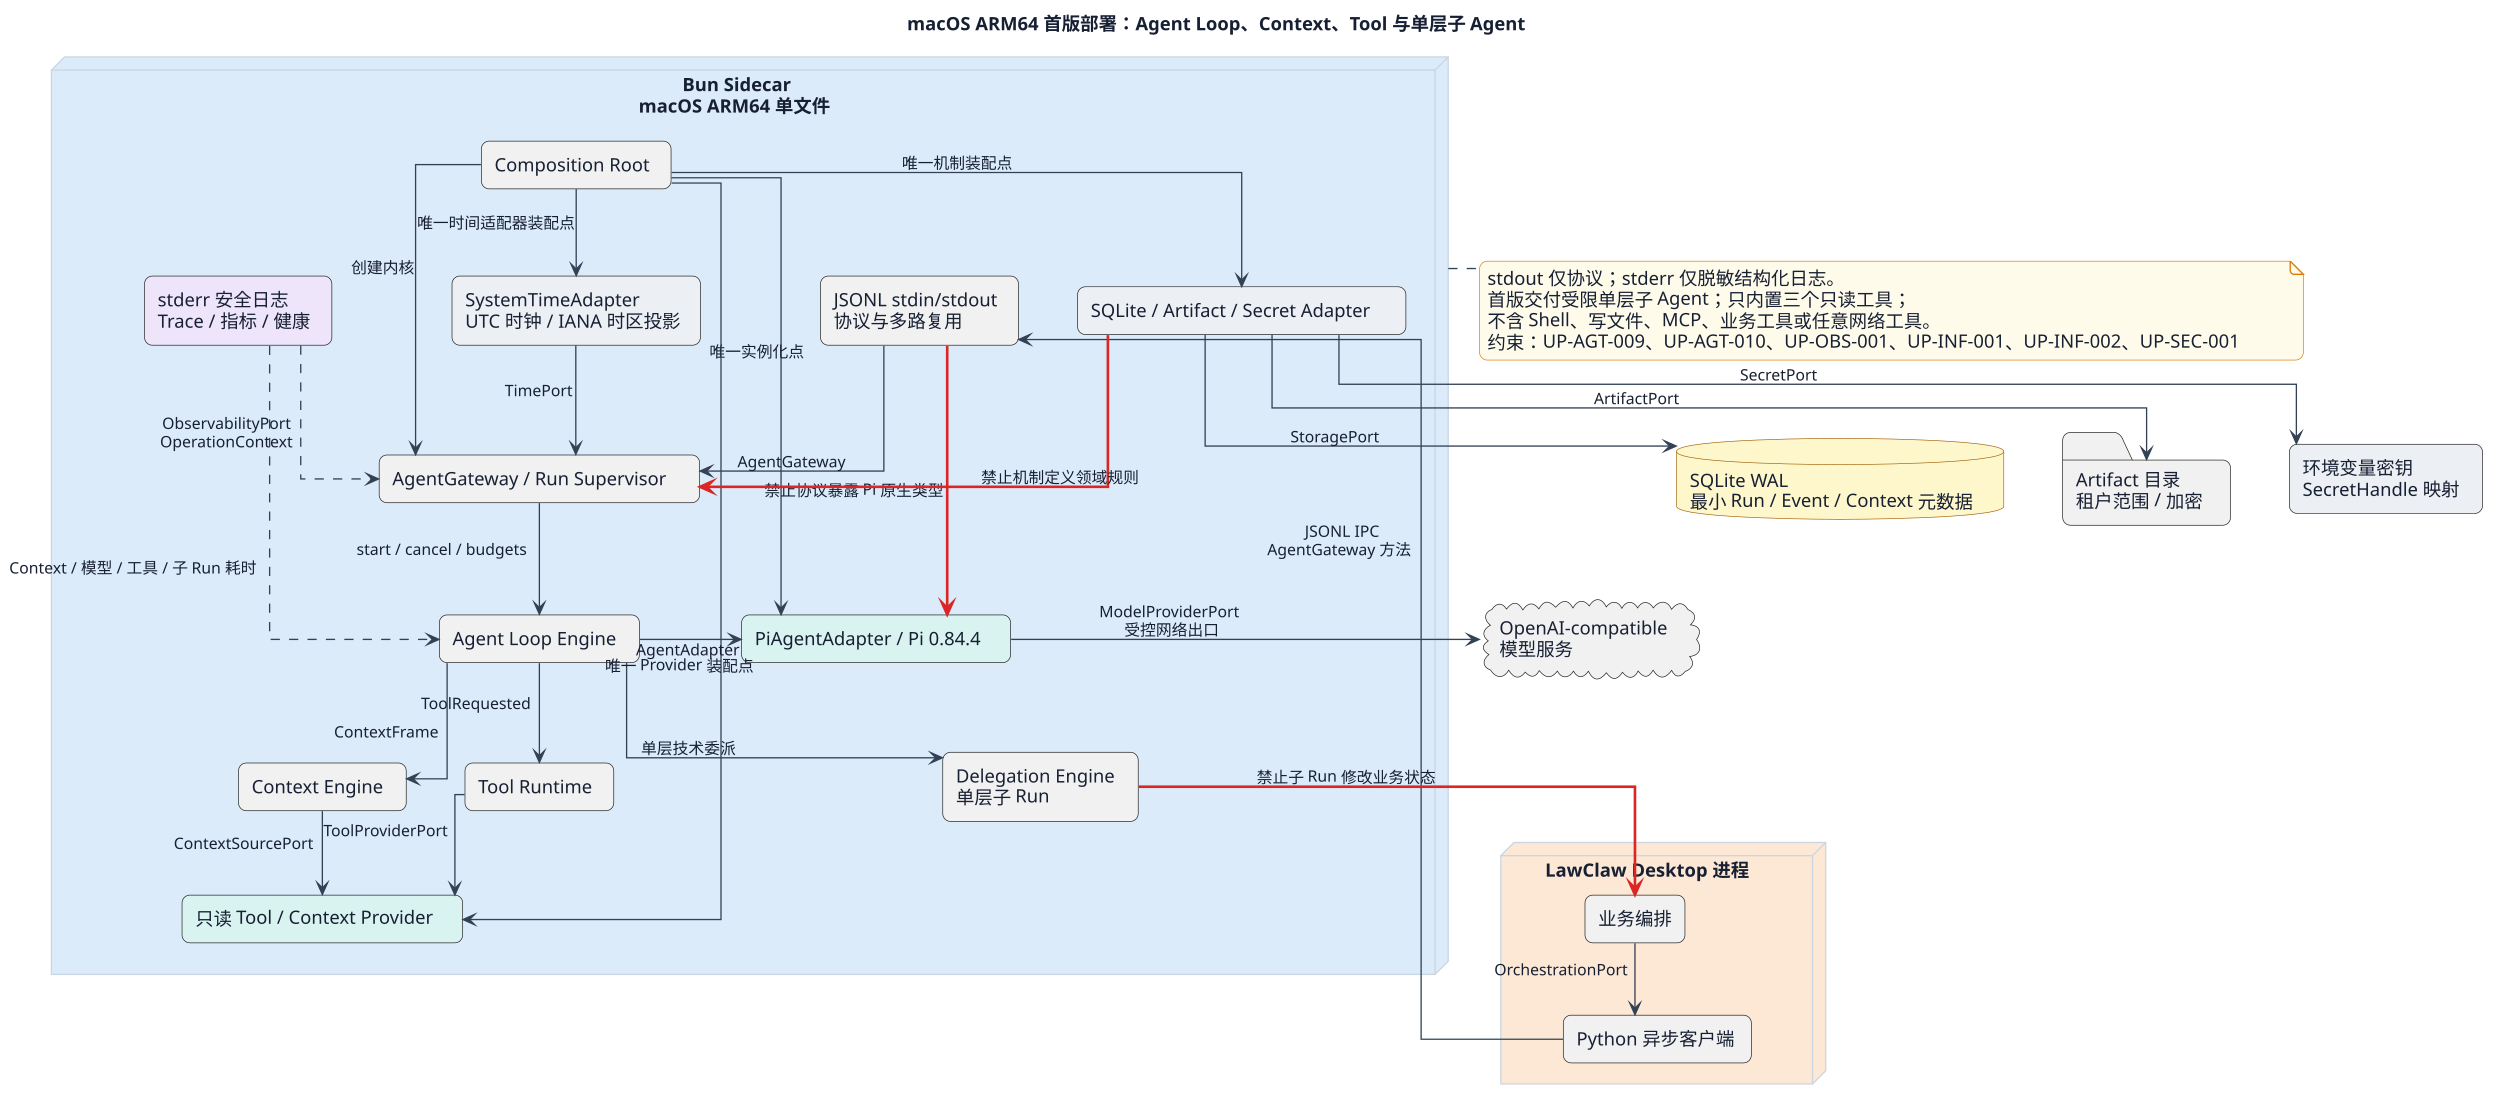
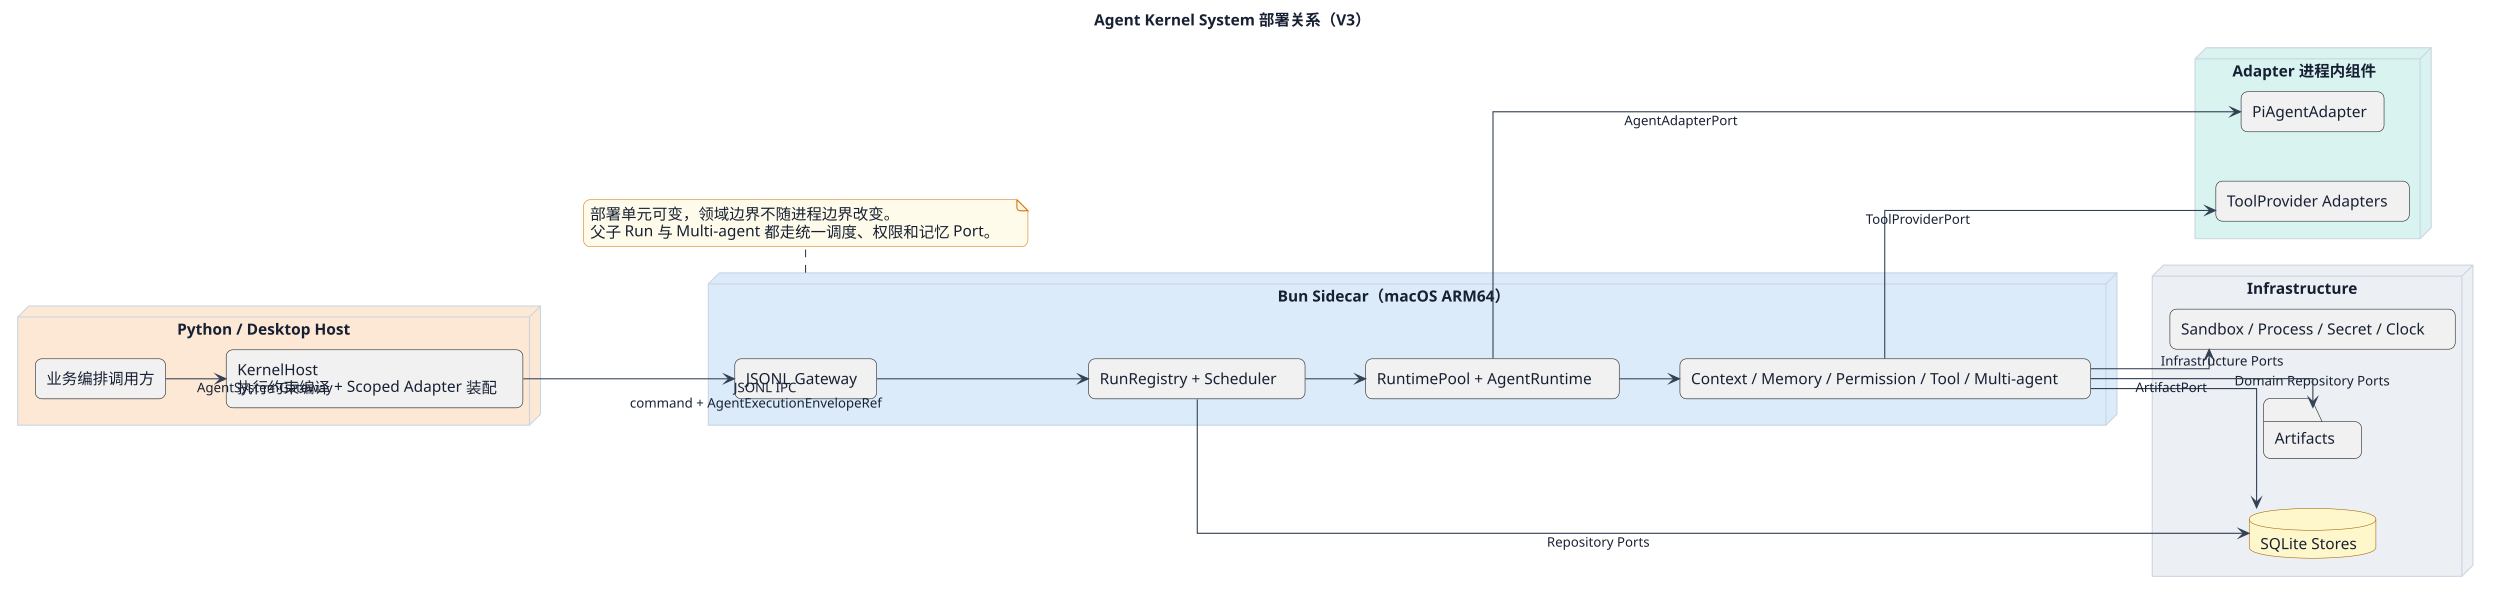
- <svg xmlns="http://www.w3.org/2000/svg" version="1.1" data-diagram-type="DESCRIPTION" style="width:3168px;height:1415px;background:#FFFFFF;" width="3168.333px" height="1415px" viewBox="0 0 3168 1415" zoomAndPan="magnify" preserveAspectRatio="none" contentStyleType="text/css">
+ <svg xmlns="http://www.w3.org/2000/svg" version="1.1" data-diagram-type="DESCRIPTION" style="width:3776px;height:911px;background:#FFFFFF;" width="3776.667px" height="911.667px" viewBox="0 0 3776 911" zoomAndPan="magnify" preserveAspectRatio="none" contentStyleType="text/css">
  <defs />
  <g font-family="sans-serif" lengthAdjust="spacing">
    <g class="title" data-source-line="2">
-       <text x="1149.386" y="38.325" fill="#172033" font-size="23.333" textLength="858.786" font-weight="700" font-family="'Hiragino Sans GB'">macOS ARM64 首版部署：Agent Loop、Context、Tool 与单层子 Agent</text>
+       <text x="1652.488" y="38.325" fill="#172033" font-size="23.333" textLength="460.058" font-weight="700" font-family="'Hiragino Sans GB'">Agent Kernel System 部署关系（V3）</text>
    </g>
-     <g class="cluster" data-qualified-name="DESKTOP" id="ent0001" data-source-line="5">
-       <polygon points="1901.833,1084.278,1918.5,1067.611,2313.5,1067.611,2313.5,1356.928,2296.833,1373.595,1901.833,1373.595,1901.833,1084.278" fill="#FCE8D5" style="stroke:#CBD5E1;stroke-width:1.667;stroke-linejoin:miter;stroke-miterlimit:10;" />
-       <line x1="2296.833" y1="1084.278" x2="2313.5" y2="1067.611" style="stroke:#CBD5E1;stroke-width:1.667;" />
-       <line x1="1901.833" y1="1084.278" x2="2296.833" y2="1084.278" style="stroke:#CBD5E1;stroke-width:1.667;" />
-       <line x1="2296.833" y1="1084.278" x2="2296.833" y2="1373.595" style="stroke:#CBD5E1;stroke-width:1.667;" />
-       <text x="1958.004" y="1110.937" fill="#172033" font-size="23.333" textLength="285.993" font-weight="700" font-family="'Hiragino Sans GB'">LawClaw Desktop 进程</text>
+     <g class="cluster" data-qualified-name="HOST" id="ent0001" data-source-line="5">
+       <polygon points="26.667,478.828,43.333,462.161,816.417,462.161,816.417,625.495,799.75,642.161,26.667,642.161,26.667,478.828" fill="#FCE8D5" style="stroke:#CBD5E1;stroke-width:1.667;stroke-linejoin:miter;stroke-miterlimit:10;" />
+       <line x1="799.75" y1="478.828" x2="816.417" y2="462.161" style="stroke:#CBD5E1;stroke-width:1.667;" />
+       <line x1="26.667" y1="478.828" x2="799.75" y2="478.828" style="stroke:#CBD5E1;stroke-width:1.667;" />
+       <line x1="799.75" y1="478.828" x2="799.75" y2="642.161" style="stroke:#CBD5E1;stroke-width:1.667;" />
+       <text x="267.526" y="505.487" fill="#172033" font-size="23.333" textLength="294.697" font-weight="700" font-family="'Hiragino Sans GB'">Python / Desktop Host</text>
    </g>
-     <g class="cluster" data-qualified-name="SIDECAR" id="ent0004" data-source-line="9">
-       <polygon points="65.167,88.828,81.833,72.161,1835.167,72.161,1835.167,1218.095,1818.5,1234.761,65.167,1234.761,65.167,88.828" fill="#DCEBFA" style="stroke:#CBD5E1;stroke-width:1.667;stroke-linejoin:miter;stroke-miterlimit:10;" />
-       <line x1="1818.5" y1="88.828" x2="1835.167" y2="72.161" style="stroke:#CBD5E1;stroke-width:1.667;" />
-       <line x1="65.167" y1="88.828" x2="1818.5" y2="88.828" style="stroke:#CBD5E1;stroke-width:1.667;" />
-       <line x1="1818.5" y1="88.828" x2="1818.5" y2="1234.761" style="stroke:#CBD5E1;stroke-width:1.667;" />
-       <text x="864.727" y="115.487" fill="#172033" font-size="23.333" textLength="157.546" font-weight="700" font-family="'Hiragino Sans GB'">Bun Sidecar</text>
-       <text x="809.254" y="142.648" fill="#172033" font-size="23.333" textLength="268.493" font-weight="700" font-family="'Hiragino Sans GB'">macOS ARM64 单文件</text>
+     <g class="cluster" data-qualified-name="SIDECAR" id="ent0005" data-source-line="11">
+       <polygon points="1069.833,428.828,1086.5,412.161,3197.433,412.161,3197.433,625.495,3180.767,642.161,1069.833,642.161,1069.833,428.828" fill="#DCEBFA" style="stroke:#CBD5E1;stroke-width:1.667;stroke-linejoin:miter;stroke-miterlimit:10;" />
+       <line x1="3180.767" y1="428.828" x2="3197.433" y2="412.161" style="stroke:#CBD5E1;stroke-width:1.667;" />
+       <line x1="1069.833" y1="428.828" x2="3180.767" y2="428.828" style="stroke:#CBD5E1;stroke-width:1.667;" />
+       <line x1="3180.767" y1="428.828" x2="3180.767" y2="642.161" style="stroke:#CBD5E1;stroke-width:1.667;" />
+       <text x="1929.676" y="455.487" fill="#172033" font-size="23.333" textLength="394.582" font-weight="700" font-family="'Hiragino Sans GB'">Bun Sidecar（macOS ARM64）</text>
    </g>
-     <g class="entity" data-qualified-name="DESKTOP.ORCH" id="ent0002" data-source-line="6">
-       <rect x="2008.5" y="1134.278" width="126.666" height="60.495" fill="#F1F1F1" style="stroke:#181818;stroke-width:0.833;" rx="10" ry="10" />
-       <text x="2025.167" y="1172.603" fill="#172033" font-size="23.333" textLength="93.333" font-family="'Hiragino Sans GB'">业务编排</text>
+     <g class="cluster" data-qualified-name="ADAPTERS" id="ent0013" data-source-line="21">
+       <polygon points="3315.4,88.828,3332.067,72.161,3672.067,72.161,3672.067,343.828,3655.4,360.495,3315.4,360.495,3315.4,88.828" fill="#D9F3F0" style="stroke:#CBD5E1;stroke-width:1.667;stroke-linejoin:miter;stroke-miterlimit:10;" />
+       <line x1="3655.4" y1="88.828" x2="3672.067" y2="72.161" style="stroke:#CBD5E1;stroke-width:1.667;" />
+       <line x1="3315.4" y1="88.828" x2="3655.4" y2="88.828" style="stroke:#CBD5E1;stroke-width:1.667;" />
+       <line x1="3655.4" y1="88.828" x2="3655.4" y2="360.495" style="stroke:#CBD5E1;stroke-width:1.667;" />
+       <text x="3371.824" y="115.487" fill="#172033" font-size="23.333" textLength="230.485" font-weight="700" font-family="'Hiragino Sans GB'">Adapter 进程内组件</text>
    </g>
-     <g class="entity" data-qualified-name="DESKTOP.PY" id="ent0003" data-source-line="7">
-       <rect x="1981.017" y="1286.428" width="238.297" height="60.495" fill="#F1F1F1" style="stroke:#181818;stroke-width:0.833;" rx="10" ry="10" />
-       <text x="1997.683" y="1324.753" fill="#172033" font-size="23.333" textLength="204.964" font-family="'Hiragino Sans GB'">Python 异步客户端</text>
+     <g class="cluster" data-qualified-name="INFRA" id="ent0016" data-source-line="26">
+       <polygon points="3250.767,417.161,3267.433,400.495,3735.033,400.495,3735.033,853.828,3718.367,870.495,3250.767,870.495,3250.767,417.161" fill="#ECEFF3" style="stroke:#CBD5E1;stroke-width:1.667;stroke-linejoin:miter;stroke-miterlimit:10;" />
+       <line x1="3718.367" y1="417.161" x2="3735.033" y2="400.495" style="stroke:#CBD5E1;stroke-width:1.667;" />
+       <line x1="3250.767" y1="417.161" x2="3718.367" y2="417.161" style="stroke:#CBD5E1;stroke-width:1.667;" />
+       <line x1="3718.367" y1="417.161" x2="3718.367" y2="870.495" style="stroke:#CBD5E1;stroke-width:1.667;" />
+       <text x="3393.84" y="443.82" fill="#172033" font-size="23.333" textLength="184.787" font-weight="700" font-family="'Hiragino Sans GB'">Infrastructure</text>
    </g>
-     <g class="entity" data-qualified-name="SIDECAR.JSONL" id="ent0005" data-source-line="10">
-       <rect x="1039.75" y="349.811" width="250.841" height="87.656" fill="#F1F1F1" style="stroke:#181818;stroke-width:0.833;" rx="10" ry="10" />
-       <text x="1056.417" y="388.137" fill="#172033" font-size="23.333" textLength="217.508" font-family="'Hiragino Sans GB'">JSONL stdin/stdout</text>
-       <text x="1056.417" y="415.298" fill="#172033" font-size="23.333" textLength="163.333" font-family="'Hiragino Sans GB'">协议与多路复用</text>
+     <g class="entity" data-qualified-name="HOST.CALLER" id="ent0002" data-source-line="6">
+       <rect x="53.333" y="541.911" width="196.666" height="60.495" fill="#F1F1F1" style="stroke:#181818;stroke-width:0.833;" rx="10" ry="10" />
+       <text x="70" y="580.237" fill="#172033" font-size="23.333" textLength="163.333" font-family="'Hiragino Sans GB'">业务编排调用方</text>
    </g>
-     <g class="entity" data-qualified-name="SIDECAR.KERNEL" id="ent0006" data-source-line="11">
-       <rect x="480.483" y="576.545" width="406.051" height="60.495" fill="#F1F1F1" style="stroke:#181818;stroke-width:0.833;" rx="10" ry="10" />
-       <text x="497.15" y="614.87" fill="#172033" font-size="23.333" textLength="372.718" font-family="'Hiragino Sans GB'">AgentGateway / Run Supervisor</text>
+     <g class="entity" data-qualified-name="HOST.KH" id="ent0003" data-source-line="7">
+       <rect x="341.667" y="528.328" width="448.092" height="87.656" fill="#F1F1F1" style="stroke:#181818;stroke-width:0.833;" rx="10" ry="10" />
+       <text x="358.333" y="566.653" fill="#172033" font-size="23.333" textLength="128.003" font-family="'Hiragino Sans GB'">KernelHost</text>
+       <text x="358.333" y="593.815" fill="#172033" font-size="23.333" textLength="414.758" font-family="'Hiragino Sans GB'">执行约束编译 + Scoped Adapter 装配</text>
    </g>
-     <g class="entity" data-qualified-name="SIDECAR.LOOP" id="ent0007" data-source-line="12">
-       <rect x="556.717" y="779.211" width="253.564" height="60.495" fill="#F1F1F1" style="stroke:#181818;stroke-width:0.833;" rx="10" ry="10" />
-       <text x="573.383" y="817.537" fill="#172033" font-size="23.333" textLength="220.231" font-family="'Hiragino Sans GB'">Agent Loop Engine</text>
+     <g class="entity" data-qualified-name="SIDECAR.JSONL" id="ent0006" data-source-line="12">
+       <rect x="1109.833" y="541.911" width="214.338" height="60.495" fill="#F1F1F1" style="stroke:#181818;stroke-width:0.833;" rx="10" ry="10" />
+       <text x="1126.5" y="580.237" fill="#172033" font-size="23.333" textLength="181.004" font-family="'Hiragino Sans GB'">JSONL Gateway</text>
    </g>
-     <g class="entity" data-qualified-name="SIDECAR.CONTEXT" id="ent0008" data-source-line="13">
-       <rect x="302.233" y="966.861" width="212.537" height="60.495" fill="#F1F1F1" style="stroke:#181818;stroke-width:0.833;" rx="10" ry="10" />
-       <text x="318.9" y="1005.187" fill="#172033" font-size="23.333" textLength="179.204" font-family="'Hiragino Sans GB'">Context Engine</text>
+     <g class="entity" data-qualified-name="SIDECAR.RUN" id="ent0007" data-source-line="13">
+       <rect x="1644.25" y="541.911" width="326.891" height="60.495" fill="#F1F1F1" style="stroke:#181818;stroke-width:0.833;" rx="10" ry="10" />
+       <text x="1660.917" y="580.237" fill="#172033" font-size="23.333" textLength="293.558" font-family="'Hiragino Sans GB'">RunRegistry + Scheduler</text>
    </g>
-     <g class="entity" data-qualified-name="SIDECAR.TOOL" id="ent0009" data-source-line="14">
-       <rect x="589.233" y="966.861" width="188.543" height="60.495" fill="#F1F1F1" style="stroke:#181818;stroke-width:0.833;" rx="10" ry="10" />
-       <text x="605.9" y="1005.187" fill="#172033" font-size="23.333" textLength="155.21" font-family="'Hiragino Sans GB'">Tool Runtime</text>
+     <g class="entity" data-qualified-name="SIDECAR.RUNTIME" id="ent0008" data-source-line="14">
+       <rect x="2062.8" y="541.911" width="382.9" height="60.495" fill="#F1F1F1" style="stroke:#181818;stroke-width:0.833;" rx="10" ry="10" />
+       <text x="2079.467" y="580.237" fill="#172033" font-size="23.333" textLength="349.567" font-family="'Hiragino Sans GB'">RuntimePool + AgentRuntime</text>
    </g>
-     <g class="entity" data-qualified-name="SIDECAR.DELEGATION" id="ent0010" data-source-line="15">
-       <rect x="1194.667" y="953.278" width="247.686" height="87.656" fill="#F1F1F1" style="stroke:#181818;stroke-width:0.833;" rx="10" ry="10" />
-       <text x="1211.333" y="991.603" fill="#172033" font-size="23.333" textLength="214.352" font-family="'Hiragino Sans GB'">Delegation Engine</text>
-       <text x="1211.333" y="1018.765" fill="#172033" font-size="23.333" textLength="123.206" font-family="'Hiragino Sans GB'">单层子 Run</text>
+     <g class="entity" data-qualified-name="SIDECAR.SERVICES" id="ent0009" data-source-line="15">
+       <rect x="2537.367" y="541.911" width="620.062" height="60.495" fill="#F1F1F1" style="stroke:#181818;stroke-width:0.833;" rx="10" ry="10" />
+       <text x="2554.033" y="580.237" fill="#172033" font-size="23.333" textLength="586.729" font-family="'Hiragino Sans GB'">Context / Memory / Permission / Tool / Multi-agent</text>
    </g>
-     <g class="entity" data-qualified-name="SIDECAR.ROOT" id="ent0011" data-source-line="16">
-       <rect x="609.983" y="178.828" width="240.382" height="60.495" fill="#F1F1F1" style="stroke:#181818;stroke-width:0.833;" rx="10" ry="10" />
-       <text x="626.65" y="217.153" fill="#172033" font-size="23.333" textLength="207.049" font-family="'Hiragino Sans GB'">Composition Root</text>
+     <g class="entity" data-qualified-name="ADAPTERS.PI" id="ent0014" data-source-line="22">
+       <rect x="3384.933" y="138.578" width="215.933" height="60.495" fill="#F1F1F1" style="stroke:#181818;stroke-width:0.833;" rx="10" ry="10" />
+       <text x="3401.6" y="176.903" fill="#172033" font-size="23.333" textLength="182.599" font-family="'Hiragino Sans GB'">PiAgentAdapter</text>
    </g>
-     <g class="entity" data-qualified-name="SIDECAR.PI_ADAPTER" id="ent0012" data-source-line="17">
-       <rect x="939.767" y="779.211" width="340.814" height="60.495" fill="#D9F3F0" style="stroke:#181818;stroke-width:0.833;" rx="10" ry="10" />
-       <text x="956.433" y="817.537" fill="#172033" font-size="23.333" textLength="307.48" font-family="'Hiragino Sans GB'">PiAgentAdapter / Pi 0.84.4</text>
+     <g class="entity" data-qualified-name="ADAPTERS.TP" id="ent0015" data-source-line="23">
+       <rect x="3346.817" y="273.578" width="292.165" height="60.495" fill="#F1F1F1" style="stroke:#181818;stroke-width:0.833;" rx="10" ry="10" />
+       <text x="3363.483" y="311.903" fill="#172033" font-size="23.333" textLength="258.831" font-family="'Hiragino Sans GB'">ToolProvider Adapters</text>
    </g>
-     <g class="entity" data-qualified-name="SIDECAR.PROVIDERS" id="ent0013" data-source-line="18">
-       <rect x="230.683" y="1134.278" width="355.625" height="60.495" fill="#D9F3F0" style="stroke:#181818;stroke-width:0.833;" rx="10" ry="10" />
-       <text x="247.35" y="1172.603" fill="#172033" font-size="23.333" textLength="322.291" font-family="'Hiragino Sans GB'">只读 Tool / Context Provider</text>
+     <g class="entity" data-qualified-name="INFRA.DB" id="ent0017" data-source-line="27">
+       <path d="M3397.267,784.411 C3397.267,767.745 3492.894,767.745 3492.894,767.745 C3492.894,767.745 3588.522,767.745 3588.522,784.411 L3588.522,826.573 C3588.522,843.24 3492.894,843.24 3492.894,843.24 C3492.894,843.24 3397.267,843.24 3397.267,826.573 L3397.267,784.411" style="stroke:#A16207;stroke-width:0.833;" fill="#FFF7CC" />
+       <path d="M3397.267,784.411 C3397.267,801.078 3492.894,801.078 3492.894,801.078 C3492.894,801.078 3588.522,801.078 3588.522,784.411" style="stroke:#A16207;stroke-width:0.833;" fill="none" />
+       <text x="3413.933" y="829.403" fill="#172033" font-size="23.333" textLength="157.922" font-family="'Hiragino Sans GB'">SQLite Stores</text>
    </g>
-     <g class="entity" data-qualified-name="SIDECAR.INFRA" id="ent0014" data-source-line="19">
-       <rect x="1365.483" y="363.395" width="416.055" height="60.495" fill="#ECEFF3" style="stroke:#181818;stroke-width:0.833;" rx="10" ry="10" />
-       <text x="1382.15" y="401.72" fill="#172033" font-size="23.333" textLength="382.721" font-family="'Hiragino Sans GB'">SQLite / Artifact / Secret Adapter</text>
+     <g class="entity" data-qualified-name="INFRA.ART" id="ent0018" data-source-line="28">
+       <path d="M3428.983,601.911 L3485.65,601.911 A15,15 0 0 1 3495.65,611.911 L3507.317,636.911 L3556.817,636.911 A10,10 0 0 1 3566.817,646.911 L3566.817,682.406 A10,10 0 0 1 3556.817,692.406 L3428.983,692.406 A10,10 0 0 1 3418.983,682.406 L3418.983,611.911 A10,10 0 0 1 3428.983,601.911" style="stroke:#181818;stroke-width:0.833;" fill="#F1F1F1" />
+       <line x1="3418.983" y1="636.911" x2="3507.317" y2="636.911" style="stroke:#181818;stroke-width:0.833;" />
+       <text x="3435.65" y="670.237" fill="#172033" font-size="23.333" textLength="97.834" font-family="'Hiragino Sans GB'">Artifacts</text>
    </g>
-     <g class="entity" data-qualified-name="SIDECAR.TIME" id="ent0015" data-source-line="20">
-       <rect x="572.8" y="349.811" width="314.745" height="87.656" fill="#ECEFF3" style="stroke:#181818;stroke-width:0.833;" rx="10" ry="10" />
-       <text x="589.467" y="388.137" fill="#172033" font-size="23.333" textLength="237.811" font-family="'Hiragino Sans GB'">SystemTimeAdapter</text>
-       <text x="589.467" y="415.298" fill="#172033" font-size="23.333" textLength="281.412" font-family="'Hiragino Sans GB'">UTC 时钟 / IANA 时区投影</text>
+     <g class="entity" data-qualified-name="INFRA.MECH" id="ent0019" data-source-line="29">
+       <rect x="3277.433" y="466.911" width="430.946" height="60.495" fill="#F1F1F1" style="stroke:#181818;stroke-width:0.833;" rx="10" ry="10" />
+       <text x="3294.1" y="505.237" fill="#172033" font-size="23.333" textLength="397.612" font-family="'Hiragino Sans GB'">Sandbox / Process / Secret / Clock</text>
    </g>
-     <g class="entity" data-qualified-name="SIDECAR.OPS" id="ent0016" data-source-line="21">
-       <rect x="183.15" y="349.811" width="237.386" height="87.656" fill="#EEE5FA" style="stroke:#181818;stroke-width:0.833;" rx="10" ry="10" />
-       <text x="199.817" y="388.137" fill="#172033" font-size="23.333" textLength="170.408" font-family="'Hiragino Sans GB'">stderr 安全日志</text>
-       <text x="199.817" y="415.298" fill="#172033" font-size="23.333" textLength="204.052" font-family="'Hiragino Sans GB'">Trace / 指标 / 健康</text>
+     <g class="entity" data-qualified-name="GMN27" id="ent0028" data-source-line="41">
+       <path d="M881.417,311.661 L881.417,362.651 A10,10 0 0 0 891.417,372.651 L1542.567,372.651 A10,10 0 0 0 1552.567,362.651 L1552.567,318.328 L1535.901,301.661 L891.417,301.661 A10,10 0 0 0 881.417,311.661" style="stroke:#D97706;stroke-width:0.833;" fill="#FFFBEB" />
+       <path d="M1535.901,301.661 L1535.901,313.328 A5,5 0 0 0 1540.901,318.328 L1552.567,318.328 L1535.901,301.661" style="stroke:#D97706;stroke-width:1.667;" fill="#FFFBEB" />
+       <text x="891.417" y="331.653" fill="#172033" font-size="23.333" textLength="466.665" font-family="'Hiragino Sans GB'">部署单元可变，领域边界不随进程边界改变。</text>
+       <text x="891.417" y="358.815" fill="#172033" font-size="23.333" textLength="636.151" font-family="'Hiragino Sans GB'">父子 Run 与 Multi-agent 都走统一调度、权限和记忆 Port。</text>
    </g>
-     <g class="entity" data-qualified-name="SQLITE" id="ent0017" data-source-line="23">
-       <path d="M2124.5,572.128 C2124.5,555.461 2331.838,555.461 2331.838,555.461 C2331.838,555.461 2539.176,555.461 2539.176,572.128 L2539.176,641.451 C2539.176,658.118 2331.838,658.118 2331.838,658.118 C2331.838,658.118 2124.5,658.118 2124.5,641.451 L2124.5,572.128" style="stroke:#A16207;stroke-width:0.833;" fill="#FFF7CC" />
-       <path d="M2124.5,572.128 C2124.5,588.795 2331.838,588.795 2331.838,588.795 C2331.838,588.795 2539.176,588.795 2539.176,572.128" style="stroke:#A16207;stroke-width:0.833;" fill="none" />
-       <text x="2141.167" y="617.12" fill="#172033" font-size="23.333" textLength="135.614" font-family="'Hiragino Sans GB'">SQLite WAL</text>
-       <text x="2141.167" y="644.281" fill="#172033" font-size="23.333" textLength="381.342" font-family="'Hiragino Sans GB'">最小 Run / Event / Context 元数据</text>
+     <g class="link" data-entity-1="ent0002" data-entity-2="ent0003" id="lnk4" data-source-line="8" data-link-type="dependency">
+       <path d="M250.317,572.161 C278.067,572.161 301.083,572.161 333,572.161" style="stroke:#334155;stroke-width:1.667;" fill="none" id="CALLER-to-KH" />
+       <polygon points="341.333,572.161,326.333,565.495,333,572.161,326.333,578.828,341.333,572.161" fill="#334155" style="stroke:#334155;stroke-width:1.667;stroke-linejoin:miter;stroke-miterlimit:10;" />
+       <text x="297.5" y="592.393" fill="#172033" font-size="20" textLength="222.129" font-family="'Hiragino Sans GB'">AgentSystemGateway</text>
    </g>
-     <g class="entity" data-qualified-name="ARTIFACTS" id="ent0018" data-source-line="24">
-       <path d="M2623.817,547.961 L2680.483,547.961 A15,15 0 0 1 2690.483,557.961 L2702.15,582.961 L2816.511,582.961 A10,10 0 0 1 2826.511,592.961 L2826.511,655.618 A10,10 0 0 1 2816.511,665.618 L2623.817,665.618 A10,10 0 0 1 2613.817,655.618 L2613.817,557.961 A10,10 0 0 1 2623.817,547.961" style="stroke:#181818;stroke-width:0.833;" fill="#F1F1F1" />
-       <line x1="2613.817" y1="582.961" x2="2702.15" y2="582.961" style="stroke:#181818;stroke-width:0.833;" />
-       <text x="2630.483" y="616.287" fill="#172033" font-size="23.333" textLength="139.761" font-family="'Hiragino Sans GB'">Artifact 目录</text>
-       <text x="2630.483" y="643.448" fill="#172033" font-size="23.333" textLength="162.695" font-family="'Hiragino Sans GB'">租户范围 / 加密</text>
+     <g class="link" data-entity-1="ent0006" data-entity-2="ent0007" id="lnk10" data-source-line="16" data-link-type="dependency">
+       <path d="M1324.65,572.161 C1413.833,572.161 1533.667,572.161 1635.567,572.161" style="stroke:#334155;stroke-width:1.667;" fill="none" id="JSONL-to-RUN" />
+       <polygon points="1643.9,572.161,1628.9,565.495,1635.567,572.161,1628.9,578.828,1643.9,572.161" fill="#334155" style="stroke:#334155;stroke-width:1.667;stroke-linejoin:miter;stroke-miterlimit:10;" />
    </g>
-     <g class="entity" data-qualified-name="MODEL" id="ent0019" data-source-line="25">
-       <path d="M1890.474,772.427 C1895.627,764.345 1903.299,762.707 1909.066,771.762 C1916.809,761.875 1923.232,761.669 1929.771,772.94 C1935.574,763.767 1943.028,762.345 1950.095,771.541 C1956.457,760.279 1962.949,760.861 1971.263,769.461 C1979.227,760.714 1986.164,758.254 1993.234,770.4 C1998.162,761.053 2006.67,758.476 2013.88,767.888 C2020.827,756.744 2029.698,757.286 2035.434,769.029 C2041.803,760.895 2050.559,761.09 2055.278,770.858 C2060.428,760.978 2069.653,760.767 2075.252,770.398 C2080.621,760.885 2089.76,761.585 2095.167,770.356 C2102.023,760.888 2112.948,759.88 2118.152,772.106 C2125.084,763.543 2132.323,761.793 2139.011,772.372 C2149.112,777.046 2150.047,784.214 2142.221,791.842 C2154.605,793.127 2156.218,801.26 2149.937,810.333 C2157.094,820.299 2154.838,830.341 2141.219,831.912 C2147.732,839.921 2144.937,847.506 2135.607,850.81 C2129.591,858.292 2123.116,859.328 2118.317,849.588 C2110.19,860.501 2102.658,861.267 2094.769,849.343 C2088.904,859.614 2082.623,859.219 2075.783,850.308 C2070.839,860.724 2062.53,860.658 2056.019,851.926 C2049.288,861.951 2042.912,862.601 2035.592,852.525 C2027.021,863.262 2019.403,863.554 2012.776,850.649 C2006.873,859.264 1999.679,860.305 1993.886,850.537 C1988.298,859.416 1979.098,860.694 1973.546,850.499 C1965.234,860.817 1958.316,859.312 1950.552,849.861 C1945.397,858.949 1939.569,858.995 1932.717,851.71 C1924.805,862.234 1917.447,858.448 1911.834,849.274 C1905.227,860.615 1895.351,859.513 1888.917,849.091 C1877.836,845.059 1878.735,835.661 1886.709,829.484 C1878.384,824.013 1876.712,818.389 1885.908,812.111 C1876.817,804.945 1879.686,796.993 1888.658,792.339 C1881.145,786.623 1879.408,776.449 1890.474,772.427" style="stroke:#181818;stroke-width:0.833;" fill="#F1F1F1" />
-       <text x="1899.933" y="803.953" fill="#172033" font-size="23.333" textLength="223.809" font-family="'Hiragino Sans GB'">OpenAI-compatible</text>
-       <text x="1899.933" y="831.115" fill="#172033" font-size="23.333" textLength="93.333" font-family="'Hiragino Sans GB'">模型服务</text>
+     <g class="link" data-entity-1="ent0007" data-entity-2="ent0008" id="lnk11" data-source-line="17" data-link-type="dependency">
+       <path d="M1971.433,572.161 C2001.05,572.161 2023.85,572.161 2054.183,572.161" style="stroke:#334155;stroke-width:1.667;" fill="none" id="RUN-to-RUNTIME" />
+       <polygon points="2062.517,572.161,2047.517,565.495,2054.183,572.161,2047.517,578.828,2062.517,572.161" fill="#334155" style="stroke:#334155;stroke-width:1.667;stroke-linejoin:miter;stroke-miterlimit:10;" />
    </g>
-     <g class="entity" data-qualified-name="SECRETS" id="ent0020" data-source-line="26">
-       <rect x="2901.1" y="562.961" width="244.791" height="87.656" fill="#ECEFF3" style="stroke:#181818;stroke-width:0.833;" rx="10" ry="10" />
-       <text x="2917.767" y="601.287" fill="#172033" font-size="23.333" textLength="139.999" font-family="'Hiragino Sans GB'">环境变量密钥</text>
-       <text x="2917.767" y="628.448" fill="#172033" font-size="23.333" textLength="211.458" font-family="'Hiragino Sans GB'">SecretHandle 映射</text>
+     <g class="link" data-entity-1="ent0008" data-entity-2="ent0009" id="lnk12" data-source-line="18" data-link-type="dependency">
+       <path d="M2446.017,572.161 C2475.117,572.161 2497.433,572.161 2528.3,572.161" style="stroke:#334155;stroke-width:1.667;" fill="none" id="RUNTIME-to-SERVICES" />
+       <polygon points="2536.633,572.161,2521.633,565.495,2528.3,572.161,2521.633,578.828,2536.633,572.161" fill="#334155" style="stroke:#334155;stroke-width:1.667;stroke-linejoin:miter;stroke-miterlimit:10;" />
    </g>
-     <g class="entity" data-qualified-name="GMN46" id="ent0047" data-source-line="56">
-       <path d="M1874.867,340.995 L1874.867,446.307 A10,10 0 0 0 1884.867,456.307 L2908.816,456.307 A10,10 0 0 0 2918.816,446.307 L2918.816,347.661 L2902.149,330.995 L1884.867,330.995 A10,10 0 0 0 1874.867,340.995" style="stroke:#D97706;stroke-width:0.833;" fill="#FFFBEB" />
-       <path d="M2902.149,330.995 L2902.149,342.661 A5,5 0 0 0 2907.149,347.661 L2918.816,347.661 L2902.149,330.995" style="stroke:#D97706;stroke-width:1.667;" fill="#FFFBEB" />
-       <text x="1884.867" y="360.987" fill="#172033" font-size="23.333" textLength="462.154" font-family="'Hiragino Sans GB'">stdout 仅协议；stderr 仅脱敏结构化日志。</text>
-       <text x="1884.867" y="388.148" fill="#172033" font-size="23.333" textLength="543.147" font-family="'Hiragino Sans GB'">首版交付受限单层子 Agent；只内置三个只读工具；</text>
-       <text x="1884.867" y="415.31" fill="#172033" font-size="23.333" textLength="581.497" font-family="'Hiragino Sans GB'">不含 Shell、写文件、MCP、业务工具或任意网络工具。</text>
-       <text x="1884.867" y="442.471" fill="#172033" font-size="23.333" textLength="1008.949" font-family="'Hiragino Sans GB'">约束：UP-AGT-009、UP-AGT-010、UP-OBS-001、UP-INF-001、UP-INF-002、UP-SEC-001</text>
+     <g class="link" data-entity-1="ent0003" data-entity-2="ent0006" id="lnk20" data-source-line="32" data-link-type="dependency">
+       <path d="M790.3,572.161 C898.267,572.161 1014.333,572.161 1100.85,572.161" style="stroke:#334155;stroke-width:1.667;" fill="none" id="KH-to-JSONL" />
+       <polygon points="1109.183,572.161,1094.183,565.495,1100.85,572.161,1094.183,578.828,1109.183,572.161" fill="#334155" style="stroke:#334155;stroke-width:1.667;stroke-linejoin:miter;stroke-miterlimit:10;" />
+       <text x="1108.412" y="592.393" fill="#172033" font-size="20" textLength="98.721" font-family="'Hiragino Sans GB'">JSONL IPC</text>
+       <text x="951.4" y="615.674" fill="#172033" font-size="20" textLength="412.744" font-family="'Hiragino Sans GB'">command + AgentExecutionEnvelopeRef</text>
    </g>
-     <g class="link" data-entity-1="ent0002" data-entity-2="ent0003" id="lnk21" data-source-line="28" data-link-type="dependency">
-       <path d="M2071.833,1195.311 C2071.833,1221.711 2071.833,1251.211 2071.833,1277.595" style="stroke:#334155;stroke-width:1.667;" fill="none" id="ORCH-to-PY" />
-       <polygon points="2071.833,1285.928,2078.5,1270.928,2071.833,1277.595,2065.167,1270.928,2071.833,1285.928" fill="#334155" style="stroke:#334155;stroke-width:1.667;stroke-linejoin:miter;stroke-miterlimit:10;" />
-       <text x="1893.5" y="1235.859" fill="#172033" font-size="20" textLength="177.354" font-family="'Hiragino Sans GB'">OrchestrationPort</text>
+     <g class="link" data-entity-1="ent0008" data-entity-2="ent0014" id="lnk21" data-source-line="33" data-link-type="dependency">
+       <path d="M2255.033,541.178 C2255.033,446.745 2255.033,168.828 2255.033,168.828 C2255.033,168.828 3073.733,168.828 3375.8,168.828" style="stroke:#334155;stroke-width:1.667;" fill="none" id="RUNTIME-to-PI" />
+       <polygon points="3384.133,168.828,3369.133,162.161,3375.8,168.828,3369.133,175.495,3384.133,168.828" fill="#334155" style="stroke:#334155;stroke-width:1.667;stroke-linejoin:miter;stroke-miterlimit:10;" />
+       <text x="2453.417" y="189.059" fill="#172033" font-size="20" textLength="179.258" font-family="'Hiragino Sans GB'">AgentAdapterPort</text>
    </g>
-     <g class="link" data-entity-1="ent0003" data-entity-2="ent0005" id="lnk22" data-source-line="29" data-link-type="dependency">
-       <path d="M1980.583,1316.928 C1897.217,1316.928 1800.85,1316.928 1800.85,1316.928 C1800.85,1316.928 1800.85,430.261 1800.85,430.261 C1800.85,430.261 1484.35,430.261 1299.1,430.261" style="stroke:#334155;stroke-width:1.667;" fill="none" id="PY-to-JSONL" />
-       <polygon points="1290.767,430.261,1305.767,436.928,1299.1,430.261,1305.767,423.595,1290.767,430.261" fill="#334155" style="stroke:#334155;stroke-width:1.667;stroke-linejoin:miter;stroke-miterlimit:10;" />
-       <text x="1653.443" y="680.309" fill="#172033" font-size="20" textLength="98.721" font-family="'Hiragino Sans GB'">JSONL IPC</text>
-       <text x="1605.85" y="703.59" fill="#172033" font-size="20" textLength="193.907" font-family="'Hiragino Sans GB'">AgentGateway 方法</text>
+     <g class="link" data-entity-1="ent0009" data-entity-2="ent0015" id="lnk22" data-source-line="34" data-link-type="dependency">
+       <path d="M2846.7,541.495 C2846.7,473.861 2846.7,317.878 2846.7,317.878 C2846.7,317.878 3147.283,317.878 3337.933,317.878" style="stroke:#334155;stroke-width:1.667;" fill="none" id="SERVICES-to-TP" />
+       <polygon points="3346.267,317.878,3331.267,311.211,3337.933,317.878,3331.267,324.545,3346.267,317.878" fill="#334155" style="stroke:#334155;stroke-width:1.667;stroke-linejoin:miter;stroke-miterlimit:10;" />
+       <text x="2818.017" y="338.109" fill="#172033" font-size="20" textLength="165.742" font-family="'Hiragino Sans GB'">ToolProviderPort</text>
    </g>
-     <g class="link" data-entity-1="ent0005" data-entity-2="ent0006" id="lnk23" data-source-line="30" data-link-type="dependency">
-       <path d="M1120.033,438.261 C1120.033,498.095 1120.033,596.928 1120.033,596.928 C1120.033,596.928 1009.2,596.928 895.4,596.928" style="stroke:#334155;stroke-width:1.667;" fill="none" id="JSONL-to-KERNEL" />
-       <polygon points="887.067,596.928,902.067,603.595,895.4,596.928,902.067,590.261,887.067,596.928" fill="#334155" style="stroke:#334155;stroke-width:1.667;stroke-linejoin:miter;stroke-miterlimit:10;" />
-       <text x="934.55" y="592.159" fill="#172033" font-size="20" textLength="147.549" font-family="'Hiragino Sans GB'">AgentGateway</text>
+     <g class="link" data-entity-1="ent0007" data-entity-2="ent0017" id="lnk23" data-source-line="35" data-link-type="dependency">
+       <path d="M1808.367,603.145 C1808.367,666.611 1808.367,805.495 1808.367,805.495 C1808.367,805.495 3031.417,805.495 3388.567,805.495" style="stroke:#334155;stroke-width:1.667;" fill="none" id="RUN-to-DB" />
+       <polygon points="3396.9,805.495,3381.9,798.828,3388.567,805.495,3381.9,812.161,3396.9,805.495" fill="#334155" style="stroke:#334155;stroke-width:1.667;stroke-linejoin:miter;stroke-miterlimit:10;" />
+       <text x="2336.467" y="825.726" fill="#172033" font-size="20" textLength="164.385" font-family="'Hiragino Sans GB'">Repository Ports</text>
    </g>
-     <g class="link" data-entity-1="ent0006" data-entity-2="ent0007" id="lnk24" data-source-line="31" data-link-type="dependency">
-       <path d="M683.5,637.578 C683.5,675.661 683.5,731.828 683.5,770.045" style="stroke:#334155;stroke-width:1.667;" fill="none" id="KERNEL-to-LOOP" />
-       <polygon points="683.5,778.378,690.167,763.378,683.5,770.045,676.833,763.378,683.5,778.378" fill="#334155" style="stroke:#334155;stroke-width:1.667;stroke-linejoin:miter;stroke-miterlimit:10;" />
-       <text x="451.833" y="703.209" fill="#172033" font-size="20" textLength="231.602" font-family="'Hiragino Sans GB'">start / cancel / budgets</text>
+     <g class="link" data-entity-1="ent0009" data-entity-2="ent0017" id="lnk24" data-source-line="36" data-link-type="dependency">
+       <path d="M3158.233,586.911 C3287.667,586.911 3408.367,586.911 3408.367,586.911 C3408.367,586.911 3408.367,695.845 3408.367,758.595" style="stroke:#334155;stroke-width:1.667;" fill="none" id="SERVICES-to-DB" />
+       <polygon points="3408.367,766.928,3415.033,751.928,3408.367,758.595,3401.7,751.928,3408.367,766.928" fill="#334155" style="stroke:#334155;stroke-width:1.667;stroke-linejoin:miter;stroke-miterlimit:10;" />
+       <text x="3374.983" y="582.143" fill="#172033" font-size="20" textLength="248.35" font-family="'Hiragino Sans GB'">Domain Repository Ports</text>
    </g>
-     <g class="link" data-entity-1="ent0007" data-entity-2="ent0008" id="lnk25" data-source-line="32" data-link-type="dependency">
-       <path d="M566.583,840.361 C566.583,891.211 566.583,986.928 566.583,986.928 C566.583,986.928 551.983,986.928 523.6,986.928" style="stroke:#334155;stroke-width:1.667;" fill="none" id="LOOP-to-CONTEXT" />
-       <polygon points="515.267,986.928,530.267,993.595,523.6,986.928,530.267,980.261,515.267,986.928" fill="#334155" style="stroke:#334155;stroke-width:1.667;stroke-linejoin:miter;stroke-miterlimit:10;" />
-       <text x="423.25" y="934.543" fill="#172033" font-size="20" textLength="142.471" font-family="'Hiragino Sans GB'">ContextFrame</text>
+     <g class="link" data-entity-1="ent0009" data-entity-2="ent0018" id="lnk25" data-source-line="37" data-link-type="dependency">
+       <path d="M3158.083,571.911 C3323.583,571.911 3493.367,571.911 3493.367,571.911 C3493.367,571.911 3493.367,591.303 3493.367,606.97" style="stroke:#334155;stroke-width:1.667;" fill="none" id="SERVICES-to-ART" />
+       <polygon points="3493.367,615.303,3500.033,600.303,3493.367,606.97,3486.7,600.303,3493.367,615.303" fill="#334155" style="stroke:#334155;stroke-width:1.667;stroke-linejoin:miter;stroke-miterlimit:10;" />
+       <text x="3225.383" y="592.143" fill="#172033" font-size="20" textLength="113.799" font-family="'Hiragino Sans GB'">ArtifactPort</text>
    </g>
-     <g class="link" data-entity-1="ent0007" data-entity-2="ent0009" id="lnk26" data-source-line="33" data-link-type="dependency">
-       <path d="M683.5,840.445 C683.5,875.211 683.5,922.961 683.5,957.745" style="stroke:#334155;stroke-width:1.667;" fill="none" id="LOOP-to-TOOL" />
-       <polygon points="683.5,966.078,690.167,951.078,683.5,957.745,676.833,951.078,683.5,966.078" fill="#334155" style="stroke:#334155;stroke-width:1.667;stroke-linejoin:miter;stroke-miterlimit:10;" />
-       <text x="533.5" y="898.493" fill="#172033" font-size="20" textLength="149.385" font-family="'Hiragino Sans GB'">ToolRequested</text>
+     <g class="link" data-entity-1="ent0009" data-entity-2="ent0019" id="lnk26" data-source-line="38" data-link-type="dependency">
+       <path d="M3157.983,556.911 C3254.783,556.911 3336.7,556.911 3336.7,556.911 C3336.7,556.911 3336.7,550.778 3336.7,536.078" style="stroke:#334155;stroke-width:1.667;" fill="none" id="SERVICES-to-MECH" />
+       <polygon points="3336.7,527.745,3330.033,542.745,3336.7,536.078,3343.367,542.745,3336.7,527.745" fill="#334155" style="stroke:#334155;stroke-width:1.667;stroke-linejoin:miter;stroke-miterlimit:10;" />
+       <text x="3263.6" y="552.143" fill="#172033" font-size="20" textLength="194.434" font-family="'Hiragino Sans GB'">Infrastructure Ports</text>
    </g>
-     <g class="link" data-entity-1="ent0007" data-entity-2="ent0010" id="lnk27" data-source-line="34" data-link-type="dependency">
-       <path d="M794.033,839.978 C794.033,884.045 794.033,960.261 794.033,960.261 C794.033,960.261 1030.783,960.261 1185.883,960.261" style="stroke:#334155;stroke-width:1.667;" fill="none" id="LOOP-to-DELEGATION" />
-       <polygon points="1194.217,960.261,1179.217,953.595,1185.883,960.261,1179.217,966.928,1194.217,960.261" fill="#334155" style="stroke:#334155;stroke-width:1.667;stroke-linejoin:miter;stroke-miterlimit:10;" />
-       <text x="812.317" y="955.493" fill="#172033" font-size="20" textLength="120.001" font-family="'Hiragino Sans GB'">单层技术委派</text>
-     </g>
-     <g class="link" data-entity-1="ent0011" data-entity-2="ent0006" id="lnk28" data-source-line="35" data-link-type="dependency">
-       <path d="M609.417,208.595 C565.6,208.595 526.633,208.595 526.633,208.595 C526.633,208.595 526.633,474.628 526.633,567.878" style="stroke:#334155;stroke-width:1.667;" fill="none" id="ROOT-to-KERNEL" />
-       <polygon points="526.633,576.211,533.3,561.211,526.633,567.878,519.967,561.211,526.633,576.211" fill="#334155" style="stroke:#334155;stroke-width:1.667;stroke-linejoin:miter;stroke-miterlimit:10;" />
-       <text x="444.967" y="346.243" fill="#172033" font-size="20" textLength="80.001" font-family="'Hiragino Sans GB'">创建内核</text>
-     </g>
-     <g class="link" data-entity-1="ent0011" data-entity-2="ent0012" id="lnk29" data-source-line="36" data-link-type="dependency">
-       <path d="M850.85,225.261 C918.633,225.261 989.75,225.261 989.75,225.261 C989.75,225.261 989.75,650.328 989.75,770.528" style="stroke:#334155;stroke-width:1.667;" fill="none" id="ROOT-to-PI_ADAPTER" />
-       <polygon points="989.75,778.861,996.417,763.861,989.75,770.528,983.083,763.861,989.75,778.861" fill="#334155" style="stroke:#334155;stroke-width:1.667;stroke-linejoin:miter;stroke-miterlimit:10;" />
-       <text x="898.917" y="452.843" fill="#172033" font-size="20" textLength="120.001" font-family="'Hiragino Sans GB'">唯一实例化点</text>
-     </g>
-     <g class="link" data-entity-1="ent0011" data-entity-2="ent0013" id="lnk30" data-source-line="37" data-link-type="dependency">
-       <path d="M851.017,231.928 C885.383,231.928 913.65,231.928 913.65,231.928 C913.65,231.928 913.65,1165.261 913.65,1165.261 C913.65,1165.261 740.367,1165.261 594.933,1165.261" style="stroke:#334155;stroke-width:1.667;" fill="none" id="ROOT-to-PROVIDERS" />
-       <polygon points="586.6,1165.261,601.6,1171.928,594.933,1165.261,601.6,1158.595,586.6,1165.261" fill="#334155" style="stroke:#334155;stroke-width:1.667;stroke-linejoin:miter;stroke-miterlimit:10;" />
-       <text x="766.567" y="851.043" fill="#172033" font-size="20" textLength="195.85" font-family="'Hiragino Sans GB'">唯一 Provider 装配点</text>
-     </g>
-     <g class="link" data-entity-1="ent0011" data-entity-2="ent0014" id="lnk31" data-source-line="38" data-link-type="dependency">
-       <path d="M851,218.595 C1084.183,218.595 1573.5,218.595 1573.5,218.595 C1573.5,218.595 1573.5,304.661 1573.5,354.828" style="stroke:#334155;stroke-width:1.667;" fill="none" id="ROOT-to-INFRA" />
-       <polygon points="1573.5,363.161,1580.167,348.161,1573.5,354.828,1566.833,348.161,1573.5,363.161" fill="#334155" style="stroke:#334155;stroke-width:1.667;stroke-linejoin:miter;stroke-miterlimit:10;" />
-       <text x="1142.867" y="213.826" fill="#172033" font-size="20" textLength="140.001" font-family="'Hiragino Sans GB'">唯一机制装配点</text>
-     </g>
-     <g class="link" data-entity-1="ent0011" data-entity-2="ent0015" id="lnk32" data-source-line="39" data-link-type="dependency">
-       <path d="M730.167,239.561 C730.167,269.445 730.167,307.028 730.167,340.978" style="stroke:#334155;stroke-width:1.667;" fill="none" id="ROOT-to-TIME" />
-       <polygon points="730.167,349.311,736.833,334.311,730.167,340.978,723.5,334.311,730.167,349.311" fill="#334155" style="stroke:#334155;stroke-width:1.667;stroke-linejoin:miter;stroke-miterlimit:10;" />
-       <text x="528.5" y="289.659" fill="#172033" font-size="20" textLength="200.002" font-family="'Hiragino Sans GB'">唯一时间适配器装配点</text>
-     </g>
-     <g class="link" data-entity-1="ent0007" data-entity-2="ent0012" id="lnk33" data-source-line="40" data-link-type="dependency">
-       <path d="M810.933,810.261 C851.217,810.261 888.05,810.261 930.85,810.261" style="stroke:#334155;stroke-width:1.667;" fill="none" id="LOOP-to-PI_ADAPTER" />
-       <polygon points="939.183,810.261,924.183,803.595,930.85,810.261,924.183,816.928,939.183,810.261" fill="#334155" style="stroke:#334155;stroke-width:1.667;stroke-linejoin:miter;stroke-miterlimit:10;" />
-       <text x="805.9" y="830.493" fill="#172033" font-size="20" textLength="138.896" font-family="'Hiragino Sans GB'">AgentAdapter</text>
-     </g>
-     <g class="link" data-entity-1="ent0012" data-entity-2="ent0019" id="lnk34" data-source-line="41" data-link-type="dependency">
-       <path d="M1281.35,810.261 C1453.483,810.261 1707.15,810.261 1866.15,810.261" style="stroke:#334155;stroke-width:1.667;" fill="none" id="PI_ADAPTER-to-MODEL" />
-       <polygon points="1874.483,810.261,1859.483,803.595,1866.15,810.261,1859.483,816.928,1874.483,810.261" fill="#334155" style="stroke:#334155;stroke-width:1.667;stroke-linejoin:miter;stroke-miterlimit:10;" />
-       <text x="1392.917" y="782.159" fill="#172033" font-size="20" textLength="183.545" font-family="'Hiragino Sans GB'">ModelProviderPort</text>
-       <text x="1424.689" y="805.44" fill="#172033" font-size="20" textLength="120.001" font-family="'Hiragino Sans GB'">受控网络出口</text>
-     </g>
-     <g class="link" data-entity-1="ent0009" data-entity-2="ent0013" id="lnk35" data-source-line="42" data-link-type="dependency">
-       <path d="M588.733,1006.928 C581.217,1006.928 576.45,1006.928 576.45,1006.928 C576.45,1006.928 576.45,1080.011 576.45,1125.795" style="stroke:#334155;stroke-width:1.667;" fill="none" id="TOOL-to-PROVIDERS" />
-       <polygon points="576.45,1134.128,583.117,1119.128,576.45,1125.795,569.783,1119.128,576.45,1134.128" fill="#334155" style="stroke:#334155;stroke-width:1.667;stroke-linejoin:miter;stroke-miterlimit:10;" />
-       <text x="409.783" y="1059.626" fill="#172033" font-size="20" textLength="165.742" font-family="'Hiragino Sans GB'">ToolProviderPort</text>
-     </g>
-     <g class="link" data-entity-1="ent0008" data-entity-2="ent0013" id="lnk36" data-source-line="43" data-link-type="dependency">
-       <path d="M408.5,1027.811 C408.5,1057.828 408.5,1094.961 408.5,1125.111" style="stroke:#334155;stroke-width:1.667;" fill="none" id="CONTEXT-to-PROVIDERS" />
-       <polygon points="408.5,1133.445,415.167,1118.445,408.5,1125.111,401.833,1118.445,408.5,1133.445" fill="#334155" style="stroke:#334155;stroke-width:1.667;stroke-linejoin:miter;stroke-miterlimit:10;" />
-       <text x="220.167" y="1075.859" fill="#172033" font-size="20" textLength="188.193" font-family="'Hiragino Sans GB'">ContextSourcePort</text>
-     </g>
-     <g class="link" data-entity-1="ent0014" data-entity-2="ent0017" id="lnk37" data-source-line="44" data-link-type="dependency">
-       <path d="M1527.15,424.328 C1527.15,473.695 1527.15,565.261 1527.15,565.261 C1527.15,565.261 1877.317,565.261 2115.75,565.261" style="stroke:#334155;stroke-width:1.667;" fill="none" id="INFRA-to-SQLITE" />
-       <polygon points="2124.083,565.261,2109.083,558.595,2115.75,565.261,2109.083,571.928,2124.083,565.261" fill="#334155" style="stroke:#334155;stroke-width:1.667;stroke-linejoin:miter;stroke-miterlimit:10;" />
-       <text x="1635.15" y="560.493" fill="#172033" font-size="20" textLength="118.613" font-family="'Hiragino Sans GB'">StoragePort</text>
-     </g>
-     <g class="link" data-entity-1="ent0014" data-entity-2="ent0018" id="lnk38" data-source-line="45" data-link-type="dependency">
-       <path d="M1611.933,424.128 C1611.933,460.628 1611.933,516.928 1611.933,516.928 C1611.933,516.928 2720.167,516.928 2720.167,516.928 C2720.167,516.928 2720.167,557.311 2720.167,574.028" style="stroke:#334155;stroke-width:1.667;" fill="none" id="INFRA-to-ARTIFACTS" />
-       <polygon points="2720.167,582.361,2726.833,567.361,2720.167,574.028,2713.5,567.361,2720.167,582.361" fill="#334155" style="stroke:#334155;stroke-width:1.667;stroke-linejoin:miter;stroke-miterlimit:10;" />
-       <text x="2019.867" y="512.159" fill="#172033" font-size="20" textLength="113.799" font-family="'Hiragino Sans GB'">ArtifactPort</text>
-     </g>
-     <g class="link" data-entity-1="ent0014" data-entity-2="ent0020" id="lnk39" data-source-line="46" data-link-type="dependency">
-       <path d="M1696.733,424.711 C1696.733,451.845 1696.733,486.928 1696.733,486.928 C1696.733,486.928 2909.967,486.928 2909.967,486.928 C2909.967,486.928 2909.967,519.745 2909.967,553.828" style="stroke:#334155;stroke-width:1.667;" fill="none" id="INFRA-to-SECRETS" />
-       <polygon points="2909.967,562.161,2916.633,547.161,2909.967,553.828,2903.3,547.161,2909.967,562.161" fill="#334155" style="stroke:#334155;stroke-width:1.667;stroke-linejoin:miter;stroke-miterlimit:10;" />
-       <text x="2204.85" y="482.159" fill="#172033" font-size="20" textLength="104.727" font-family="'Hiragino Sans GB'">SecretPort</text>
-     </g>
-     <g class="link" data-entity-1="ent0015" data-entity-2="ent0006" id="lnk40" data-source-line="47" data-link-type="dependency">
-       <path d="M729.667,437.811 C729.667,479.028 729.667,531.145 729.667,567.461" style="stroke:#334155;stroke-width:1.667;" fill="none" id="TIME-to-KERNEL" />
-       <polygon points="729.667,575.795,736.333,560.795,729.667,567.461,723,560.795,729.667,575.795" fill="#334155" style="stroke:#334155;stroke-width:1.667;stroke-linejoin:miter;stroke-miterlimit:10;" />
-       <text x="639.667" y="502.026" fill="#172033" font-size="20" textLength="89.922" font-family="'Hiragino Sans GB'">TimePort</text>
-     </g>
-     <g class="link" data-entity-1="ent0016" data-entity-2="ent0006" id="lnk41" data-source-line="48" data-link-type="dependency">
-       <path d="M381.1,437.845 C381.1,500.311 381.1,606.928 381.1,606.928 C381.1,606.928 416.85,606.928 471.367,606.928" style="stroke:#334155;stroke-width:1.667;stroke-dasharray:11.667,11.667;" fill="none" id="OPS-to-KERNEL" />
-       <polygon points="479.7,606.928,464.7,600.261,471.367,606.928,464.7,613.595,479.7,606.928" fill="#334155" style="stroke:#334155;stroke-width:1.667;stroke-linejoin:miter;stroke-miterlimit:10;" />
-       <text x="205.442" y="543.576" fill="#172033" font-size="20" textLength="172.881" font-family="'Hiragino Sans GB'">ObservabilityPort</text>
-       <text x="202.767" y="566.857" fill="#172033" font-size="20" textLength="178.232" font-family="'Hiragino Sans GB'">OperationContext</text>
-     </g>
-     <g class="link" data-entity-1="ent0016" data-entity-2="ent0007" id="lnk42" data-source-line="49" data-link-type="dependency">
-       <path d="M341.667,438.228 C341.667,545.711 341.667,810.261 341.667,810.261 C341.667,810.261 450.7,810.261 547.883,810.261" style="stroke:#334155;stroke-width:1.667;stroke-dasharray:11.667,11.667;" fill="none" id="OPS-to-LOOP" />
-       <polygon points="556.217,810.261,541.217,803.595,547.883,810.261,541.217,816.928,556.217,810.261" fill="#334155" style="stroke:#334155;stroke-width:1.667;stroke-linejoin:miter;stroke-miterlimit:10;" />
-       <text x="11.667" y="726.759" fill="#172033" font-size="20" textLength="329.025" font-family="'Hiragino Sans GB'">Context / 模型 / 工具 / 子 Run 耗时</text>
-     </g>
-     <g class="link" data-entity-1="ent0005" data-entity-2="ent0012" id="lnk43" data-source-line="51" data-link-type="dependency">
-       <path d="M1200.3,438.145 C1200.3,522.995 1200.3,697.611 1200.3,770.361" style="stroke:#DC2626;stroke-width:3.333;" fill="none" id="JSONL-to-PI_ADAPTER" />
-       <polygon points="1200.3,778.695,1206.967,763.695,1200.3,770.361,1193.633,763.695,1200.3,778.695" fill="#DC2626" style="stroke:#DC2626;stroke-width:3.333;stroke-linejoin:miter;stroke-miterlimit:10;" />
-       <text x="968.633" y="628.659" fill="#172033" font-size="20" textLength="230.334" font-family="'Hiragino Sans GB'">禁止协议暴露 Pi 原生类型</text>
-     </g>
-     <g class="link" data-entity-1="ent0010" data-entity-2="ent0002" id="lnk44" data-source-line="52" data-link-type="dependency">
-       <path d="M1442.9,996.928 C1656.867,996.928 2071.833,996.928 2071.833,996.928 C2071.833,996.928 2071.833,1077.061 2071.833,1125.445" style="stroke:#DC2626;stroke-width:3.333;" fill="none" id="DELEGATION-to-ORCH" />
-       <polygon points="2071.833,1133.778,2078.5,1118.778,2071.833,1125.445,2065.167,1118.778,2071.833,1133.778" fill="#DC2626" style="stroke:#DC2626;stroke-width:3.333;stroke-linejoin:miter;stroke-miterlimit:10;" />
-       <text x="1592.467" y="992.159" fill="#172033" font-size="20" textLength="231.964" font-family="'Hiragino Sans GB'">禁止子 Run 修改业务状态</text>
-     </g>
-     <g class="link" data-entity-1="ent0014" data-entity-2="ent0006" id="lnk45" data-source-line="53" data-link-type="dependency">
-       <path d="M1403.917,424.695 C1403.917,486.045 1403.917,616.928 1403.917,616.928 C1403.917,616.928 1108.417,616.928 895.383,616.928" style="stroke:#DC2626;stroke-width:3.333;" fill="none" id="INFRA-to-KERNEL" />
-       <polygon points="887.05,616.928,902.05,623.595,895.383,616.928,902.05,610.261,887.05,616.928" fill="#DC2626" style="stroke:#DC2626;stroke-width:3.333;stroke-linejoin:miter;stroke-miterlimit:10;" />
-       <text x="1243.267" y="612.159" fill="#172033" font-size="20" textLength="200.002" font-family="'Hiragino Sans GB'">禁止机制定义领域规则</text>
-     </g>
-     <g class="link" data-entity-1="ent0004" data-entity-2="ent0047" id="lnk48" data-source-line="56" data-link-type="association">
-       <path d="M1835.277,340.261 C1835.347,340.261 1835.416,340.261 1835.486,340.261 C1835.626,340.261 1835.767,340.261 1835.908,340.261 C1844.979,340.261 1858.117,340.261 1874.383,340.261" style="stroke:#334155;stroke-width:1.667;stroke-dasharray:11.667,11.667;" fill="none" id="SIDECAR-GMN46" />
+     <g class="link" data-entity-1="ent0005" data-entity-2="ent0028" id="lnk29" data-source-line="41" data-link-type="association">
+       <path d="M1216.7,411.861 C1216.7,411.712 1216.7,411.563 1216.7,411.413 C1216.7,411.114 1216.7,410.815 1216.7,410.515 C1216.7,409.916 1216.7,409.316 1216.7,408.714 C1216.7,406.31 1216.7,403.891 1216.7,401.472 C1216.7,391.796 1216.7,382.116 1216.7,373.311" style="stroke:#334155;stroke-width:1.667;stroke-dasharray:11.667,11.667;" fill="none" id="SIDECAR-GMN27" />
    </g>
  </g>
</svg>
